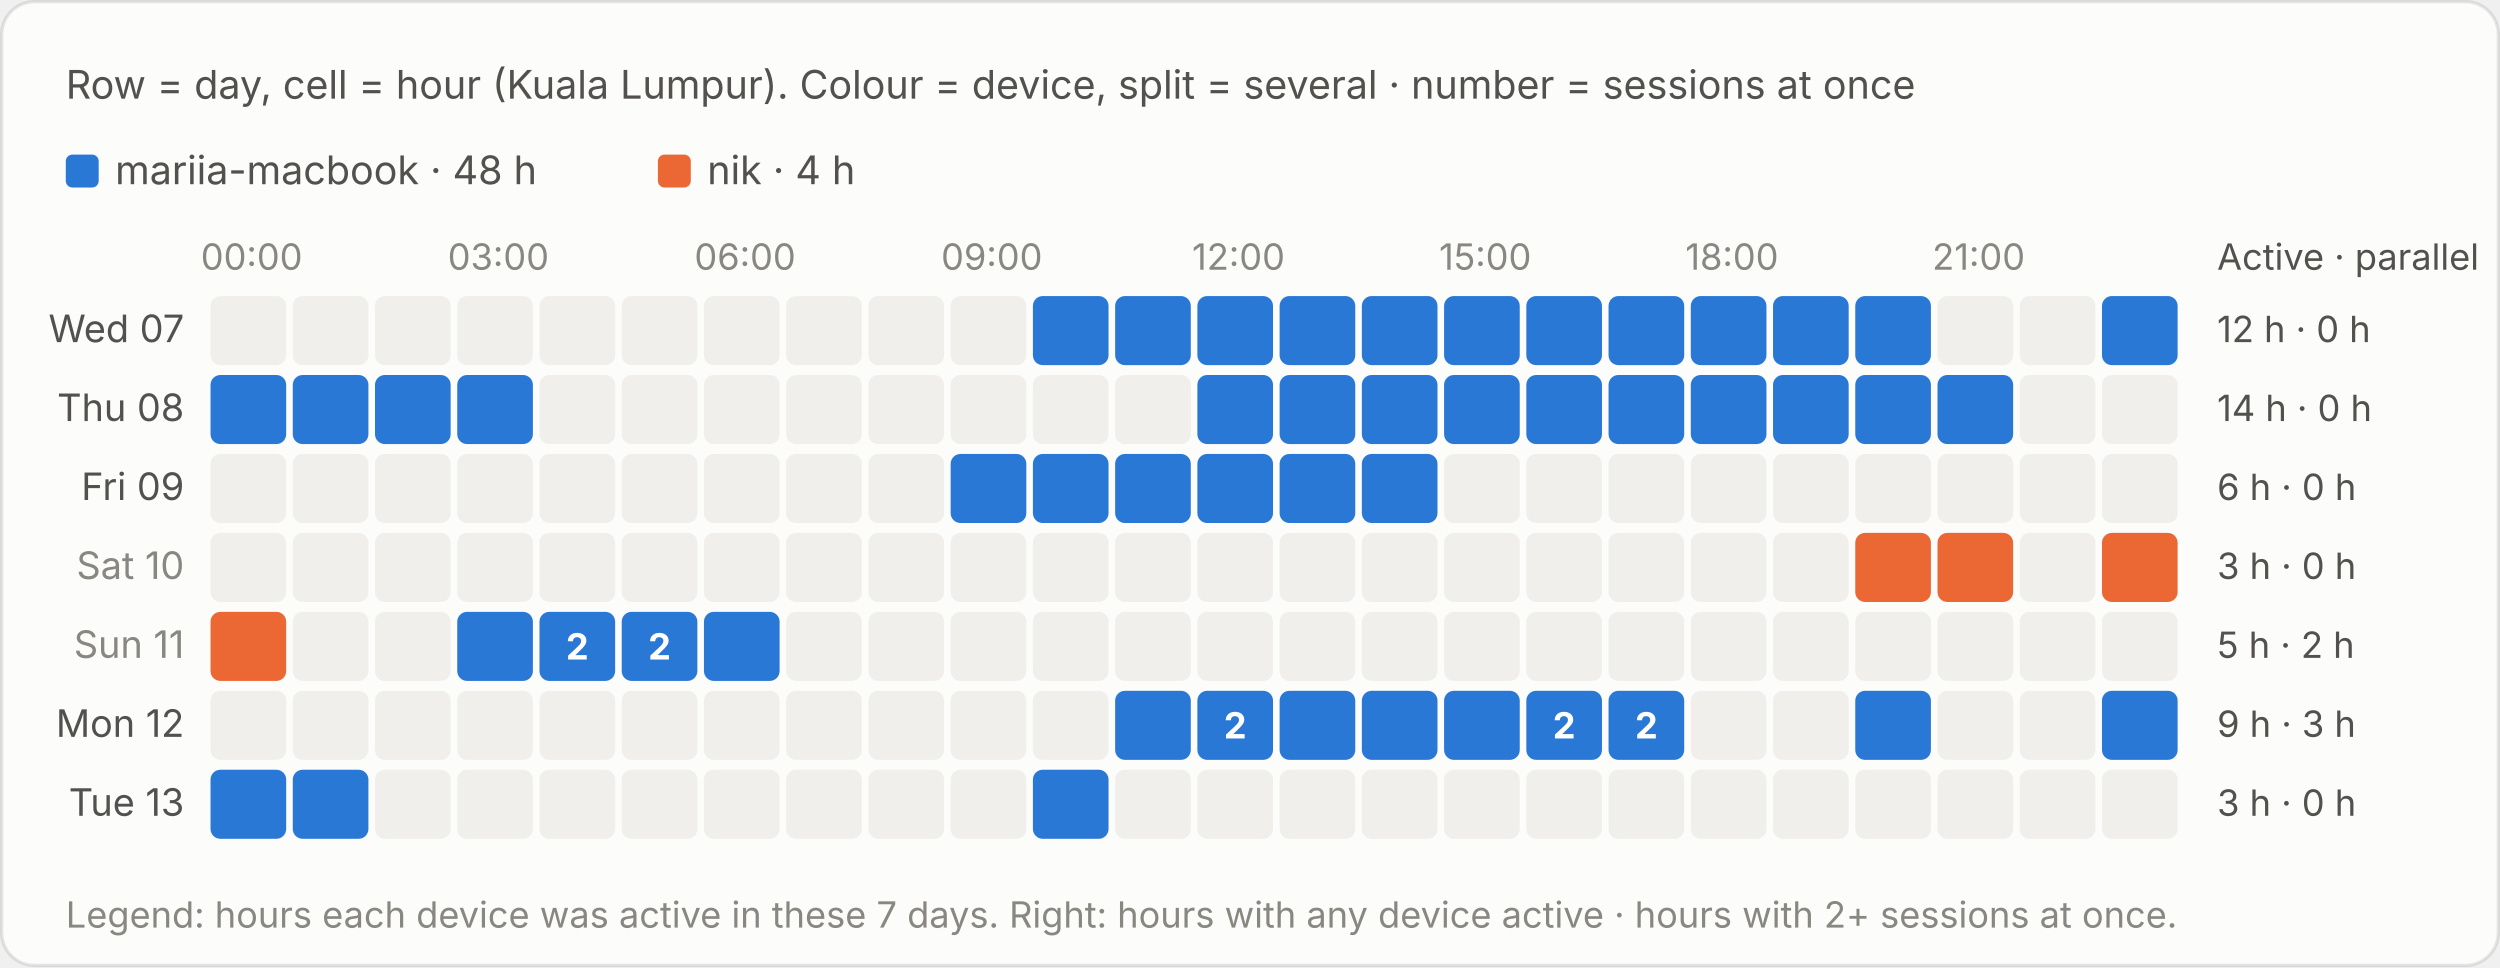
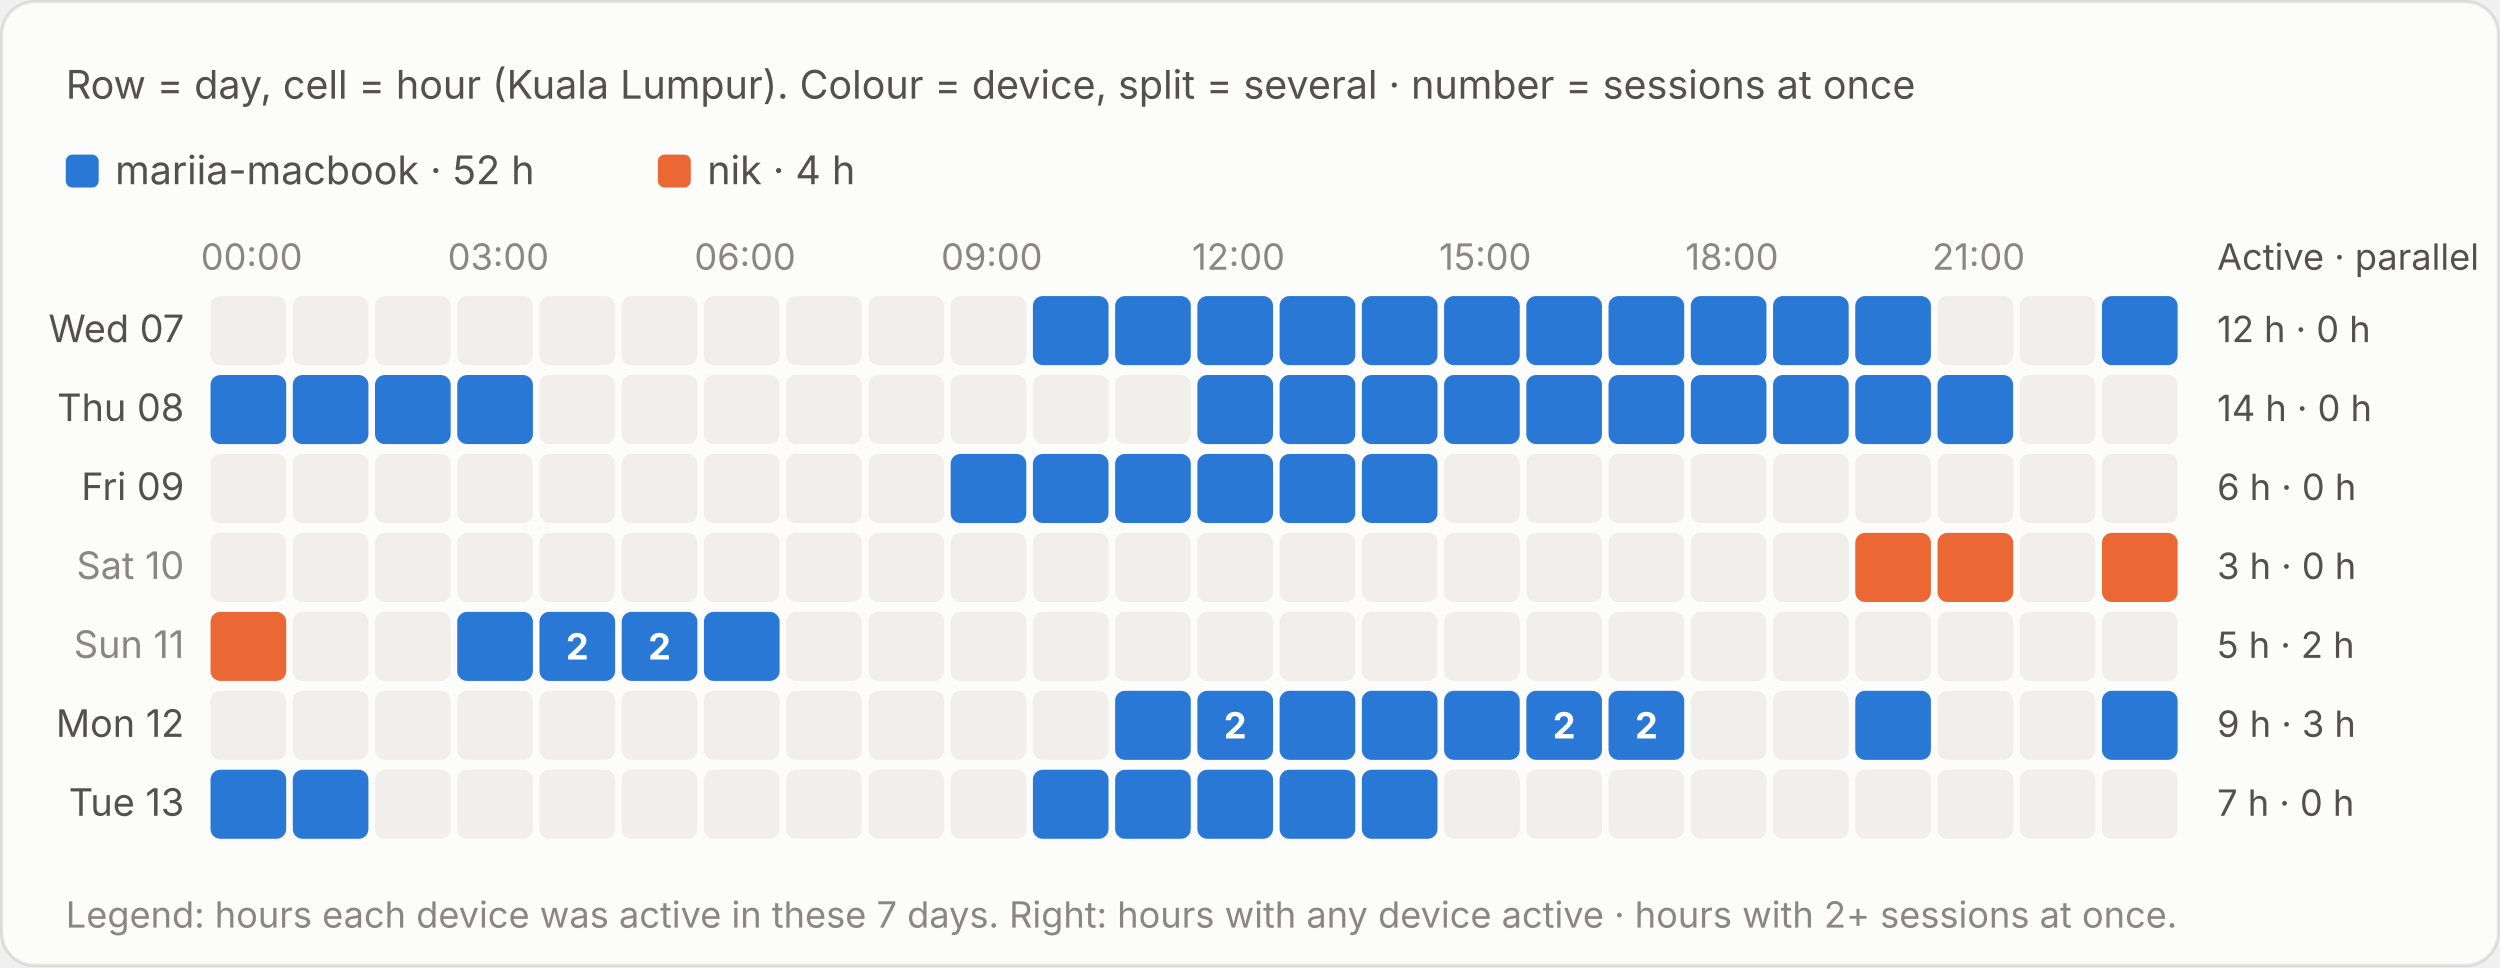
<svg xmlns="http://www.w3.org/2000/svg" viewBox="0 0 760 294" width="760" height="294" role="img" aria-label="Row = day, cell = hour (Kuala Lumpur). Colour = device, split = several · number = sessions at once">
  <style>text{font-family:system-ui,-apple-system,"Segoe UI",sans-serif;font-variant-numeric:tabular-nums}.bg{fill:#fcfcfb;stroke:rgba(11,11,11,.10)}.tp{fill:#0b0b0b}.ts{fill:#52514e}.tm{fill:#898781}.grid{stroke:#e1e0d9;stroke-width:1}.base{stroke:#c3c2b7;stroke-width:1}.so{fill:#b5b3ad}.lo{stroke:#b5b3ad}.qe{fill:#f0efec}.ring{stroke:#fcfcfb}.area{fill-opacity:.1}.s0{fill:#2a78d6}.l0{stroke:#2a78d6}.s1{fill:#eb6834}.l1{stroke:#eb6834}.s2{fill:#1baf7a}.l2{stroke:#1baf7a}.s3{fill:#eda100}.l3{stroke:#eda100}.s4{fill:#e87ba4}.l4{stroke:#e87ba4}.s5{fill:#008300}.l5{stroke:#008300}.s6{fill:#4a3aa7}.l6{stroke:#4a3aa7}.s7{fill:#e34948}.l7{stroke:#e34948}.q0{fill:#cde2fb}.q1{fill:#9ec5f4}.q2{fill:#6da7ec}.q3{fill:#3987e5}.q4{fill:#256abf}.q5{fill:#184f95}.q6{fill:#0d366b}.r0{fill:#f8d4d4}.r1{fill:#ec8f8f}.r2{fill:#c42f2f}.a0{fill:#fbe3e3}.a1{fill:#f5b8b8}.a2{fill:#ec8f8f}.a3{fill:#d65252}.a4{fill:#a82525}.tq0{fill:#0b0b0b}.tq1{fill:#0b0b0b}.tq2{fill:#0b0b0b}.tq3{fill:#ffffff}.tq4{fill:#ffffff}.tq5{fill:#ffffff}.tq6{fill:#ffffff}.tr0{fill:#0b0b0b}.tr1{fill:#0b0b0b}.tr2{fill:#ffffff}.ta0{fill:#0b0b0b}.ta1{fill:#0b0b0b}.ta2{fill:#0b0b0b}.ta3{fill:#ffffff}.ta4{fill:#ffffff}.tw{fill:#ffffff}@media (prefers-color-scheme:dark){.bg{fill:#1a1a19;stroke:rgba(255,255,255,.10)}.tp{fill:#fff}.ts{fill:#c3c2b7}.tm{fill:#898781}.grid{stroke:#2c2c2a}.base{stroke:#383835}.so{fill:#5c5b57}.lo{stroke:#5c5b57}.qe{fill:#262624}.ring{stroke:#1a1a19}.s0{fill:#3987e5}.l0{stroke:#3987e5}.s1{fill:#d95926}.l1{stroke:#d95926}.s2{fill:#199e70}.l2{stroke:#199e70}.s3{fill:#c98500}.l3{stroke:#c98500}.s4{fill:#d55181}.l4{stroke:#d55181}.s5{fill:#008300}.l5{stroke:#008300}.s6{fill:#9085e9}.l6{stroke:#9085e9}.s7{fill:#e66767}.l7{stroke:#e66767}.q0{fill:#16263a}.q1{fill:#123a66}.q2{fill:#184f95}.q3{fill:#256abf}.q4{fill:#3987e5}.q5{fill:#6da7ec}.q6{fill:#b7d3f6}.r0{fill:#4a2023}.r1{fill:#8c2c2f}.r2{fill:#e25555}.a0{fill:#3a1a1c}.a1{fill:#5e2427}.a2{fill:#8c2c2f}.a3{fill:#c43c3f}.a4{fill:#f07070}.tq0{fill:#ffffff}.tq1{fill:#ffffff}.tq2{fill:#ffffff}.tq3{fill:#ffffff}.tq4{fill:#ffffff}.tq5{fill:#0b0b0b}.tq6{fill:#0b0b0b}.tr0{fill:#ffffff}.tr1{fill:#ffffff}.tr2{fill:#ffffff}.ta0{fill:#ffffff}.ta1{fill:#ffffff}.ta2{fill:#ffffff}.ta3{fill:#ffffff}.ta4{fill:#0b0b0b}.tw{fill:#ffffff}}</style>
  <rect class="bg" x=".5" y=".5" width="759" height="293" rx="10" />
  <text class="ts" x="20" y="30" font-size="12">Row = day, cell = hour (Kuala Lumpur). Colour = device, split = several · number = sessions at once</text>
  <g transform="translate(0,-20)">
    <rect class="s0" x="20.0" y="67" width="10" height="10" rx="2" />
-     <text class="ts" x="35.0" y="76" font-size="12">mariia-macbook · 48 h</text>
+     <text class="ts" x="35.0" y="76" font-size="12">mariia-macbook · 52 h</text>
    <rect class="s1" x="200.0" y="67" width="10" height="10" rx="2" />
    <text class="ts" x="215.0" y="76" font-size="12">nik · 4 h</text>
    <text class="tm" x="76.5" y="102" font-size="11" text-anchor="middle">00:00</text>
    <text class="tm" x="151.5" y="102" font-size="11" text-anchor="middle">03:00</text>
    <text class="tm" x="226.5" y="102" font-size="11" text-anchor="middle">06:00</text>
    <text class="tm" x="301.5" y="102" font-size="11" text-anchor="middle">09:00</text>
    <text class="tm" x="376.5" y="102" font-size="11" text-anchor="middle">12:00</text>
    <text class="tm" x="451.5" y="102" font-size="11" text-anchor="middle">15:00</text>
    <text class="tm" x="526.5" y="102" font-size="11" text-anchor="middle">18:00</text>
    <text class="tm" x="601.5" y="102" font-size="11" text-anchor="middle">21:00</text>
    <text class="ts" x="674" y="102" font-size="11">Active · parallel</text>
    <text class="ts" x="56" y="124.0" font-size="11.5" text-anchor="end">Wed 07</text>
    <rect class="qe" x="64.0" y="110" width="23" height="21" rx="3" />
    <rect class="qe" x="89.0" y="110" width="23" height="21" rx="3" />
    <rect class="qe" x="114.0" y="110" width="23" height="21" rx="3" />
    <rect class="qe" x="139.0" y="110" width="23" height="21" rx="3" />
    <rect class="qe" x="164.0" y="110" width="23" height="21" rx="3" />
    <rect class="qe" x="189.0" y="110" width="23" height="21" rx="3" />
    <rect class="qe" x="214.0" y="110" width="23" height="21" rx="3" />
    <rect class="qe" x="239.0" y="110" width="23" height="21" rx="3" />
    <rect class="qe" x="264.0" y="110" width="23" height="21" rx="3" />
    <rect class="qe" x="289.0" y="110" width="23" height="21" rx="3" />
    <rect class="s0" x="314.0" y="110" width="23.0" height="21" rx="3" />
    <rect x="314.0" y="110" width="23" height="21" fill="transparent" />
    <rect class="s0" x="339.0" y="110" width="23.0" height="21" rx="3" />
    <rect x="339.0" y="110" width="23" height="21" fill="transparent" />
    <rect class="s0" x="364.0" y="110" width="23.0" height="21" rx="3" />
    <rect x="364.0" y="110" width="23" height="21" fill="transparent" />
    <rect class="s0" x="389.0" y="110" width="23.0" height="21" rx="3" />
    <rect x="389.0" y="110" width="23" height="21" fill="transparent" />
    <rect class="s0" x="414.0" y="110" width="23.0" height="21" rx="3" />
    <rect x="414.0" y="110" width="23" height="21" fill="transparent" />
    <rect class="s0" x="439.0" y="110" width="23.0" height="21" rx="3" />
    <rect x="439.0" y="110" width="23" height="21" fill="transparent" />
    <rect class="s0" x="464.0" y="110" width="23.0" height="21" rx="3" />
    <rect x="464.0" y="110" width="23" height="21" fill="transparent" />
    <rect class="s0" x="489.0" y="110" width="23.0" height="21" rx="3" />
    <rect x="489.0" y="110" width="23" height="21" fill="transparent" />
    <rect class="s0" x="514.0" y="110" width="23.0" height="21" rx="3" />
    <rect x="514.0" y="110" width="23" height="21" fill="transparent" />
    <rect class="s0" x="539.0" y="110" width="23.0" height="21" rx="3" />
    <rect x="539.0" y="110" width="23" height="21" fill="transparent" />
    <rect class="s0" x="564.0" y="110" width="23.0" height="21" rx="3" />
    <rect x="564.0" y="110" width="23" height="21" fill="transparent" />
    <rect class="qe" x="589.0" y="110" width="23" height="21" rx="3" />
    <rect class="qe" x="614.0" y="110" width="23" height="21" rx="3" />
    <rect class="s0" x="639.0" y="110" width="23.0" height="21" rx="3" />
    <rect x="639.0" y="110" width="23" height="21" fill="transparent" />
    <text class="ts" x="674" y="124.0" font-size="11">12 h · 0 h</text>
    <text class="ts" x="56" y="148.0" font-size="11.5" text-anchor="end">Thu 08</text>
    <rect class="s0" x="64.0" y="134" width="23.0" height="21" rx="3" />
    <rect x="64.0" y="134" width="23" height="21" fill="transparent" />
    <rect class="s0" x="89.0" y="134" width="23.0" height="21" rx="3" />
    <rect x="89.0" y="134" width="23" height="21" fill="transparent" />
    <rect class="s0" x="114.0" y="134" width="23.0" height="21" rx="3" />
    <rect x="114.0" y="134" width="23" height="21" fill="transparent" />
    <rect class="s0" x="139.0" y="134" width="23.0" height="21" rx="3" />
    <rect x="139.0" y="134" width="23" height="21" fill="transparent" />
    <rect class="qe" x="164.0" y="134" width="23" height="21" rx="3" />
    <rect class="qe" x="189.0" y="134" width="23" height="21" rx="3" />
    <rect class="qe" x="214.0" y="134" width="23" height="21" rx="3" />
    <rect class="qe" x="239.0" y="134" width="23" height="21" rx="3" />
    <rect class="qe" x="264.0" y="134" width="23" height="21" rx="3" />
    <rect class="qe" x="289.0" y="134" width="23" height="21" rx="3" />
    <rect class="qe" x="314.0" y="134" width="23" height="21" rx="3" />
    <rect class="qe" x="339.0" y="134" width="23" height="21" rx="3" />
    <rect class="s0" x="364.0" y="134" width="23.0" height="21" rx="3" />
    <rect x="364.0" y="134" width="23" height="21" fill="transparent" />
    <rect class="s0" x="389.0" y="134" width="23.0" height="21" rx="3" />
    <rect x="389.0" y="134" width="23" height="21" fill="transparent" />
    <rect class="s0" x="414.0" y="134" width="23.0" height="21" rx="3" />
    <rect x="414.0" y="134" width="23" height="21" fill="transparent" />
    <rect class="s0" x="439.0" y="134" width="23.0" height="21" rx="3" />
    <rect x="439.0" y="134" width="23" height="21" fill="transparent" />
    <rect class="s0" x="464.0" y="134" width="23.0" height="21" rx="3" />
    <rect x="464.0" y="134" width="23" height="21" fill="transparent" />
    <rect class="s0" x="489.0" y="134" width="23.0" height="21" rx="3" />
    <rect x="489.0" y="134" width="23" height="21" fill="transparent" />
    <rect class="s0" x="514.0" y="134" width="23.0" height="21" rx="3" />
    <rect x="514.0" y="134" width="23" height="21" fill="transparent" />
    <rect class="s0" x="539.0" y="134" width="23.0" height="21" rx="3" />
    <rect x="539.0" y="134" width="23" height="21" fill="transparent" />
    <rect class="s0" x="564.0" y="134" width="23.0" height="21" rx="3" />
    <rect x="564.0" y="134" width="23" height="21" fill="transparent" />
    <rect class="s0" x="589.0" y="134" width="23.0" height="21" rx="3" />
    <rect x="589.0" y="134" width="23" height="21" fill="transparent" />
    <rect class="qe" x="614.0" y="134" width="23" height="21" rx="3" />
    <rect class="qe" x="639.0" y="134" width="23" height="21" rx="3" />
    <text class="ts" x="674" y="148.0" font-size="11">14 h · 0 h</text>
    <text class="ts" x="56" y="172.0" font-size="11.5" text-anchor="end">Fri 09</text>
    <rect class="qe" x="64.0" y="158" width="23" height="21" rx="3" />
    <rect class="qe" x="89.0" y="158" width="23" height="21" rx="3" />
    <rect class="qe" x="114.0" y="158" width="23" height="21" rx="3" />
    <rect class="qe" x="139.0" y="158" width="23" height="21" rx="3" />
    <rect class="qe" x="164.0" y="158" width="23" height="21" rx="3" />
    <rect class="qe" x="189.0" y="158" width="23" height="21" rx="3" />
    <rect class="qe" x="214.0" y="158" width="23" height="21" rx="3" />
    <rect class="qe" x="239.0" y="158" width="23" height="21" rx="3" />
    <rect class="qe" x="264.0" y="158" width="23" height="21" rx="3" />
    <rect class="s0" x="289.0" y="158" width="23.0" height="21" rx="3" />
    <rect x="289.0" y="158" width="23" height="21" fill="transparent" />
    <rect class="s0" x="314.0" y="158" width="23.0" height="21" rx="3" />
    <rect x="314.0" y="158" width="23" height="21" fill="transparent" />
    <rect class="s0" x="339.0" y="158" width="23.0" height="21" rx="3" />
    <rect x="339.0" y="158" width="23" height="21" fill="transparent" />
    <rect class="s0" x="364.0" y="158" width="23.0" height="21" rx="3" />
    <rect x="364.0" y="158" width="23" height="21" fill="transparent" />
    <rect class="s0" x="389.0" y="158" width="23.0" height="21" rx="3" />
    <rect x="389.0" y="158" width="23" height="21" fill="transparent" />
    <rect class="s0" x="414.0" y="158" width="23.0" height="21" rx="3" />
    <rect x="414.0" y="158" width="23" height="21" fill="transparent" />
    <rect class="qe" x="439.0" y="158" width="23" height="21" rx="3" />
    <rect class="qe" x="464.0" y="158" width="23" height="21" rx="3" />
    <rect class="qe" x="489.0" y="158" width="23" height="21" rx="3" />
    <rect class="qe" x="514.0" y="158" width="23" height="21" rx="3" />
    <rect class="qe" x="539.0" y="158" width="23" height="21" rx="3" />
    <rect class="qe" x="564.0" y="158" width="23" height="21" rx="3" />
    <rect class="qe" x="589.0" y="158" width="23" height="21" rx="3" />
    <rect class="qe" x="614.0" y="158" width="23" height="21" rx="3" />
    <rect class="qe" x="639.0" y="158" width="23" height="21" rx="3" />
    <text class="ts" x="674" y="172.0" font-size="11">6 h · 0 h</text>
    <text class="tm" x="56" y="196.0" font-size="11.5" text-anchor="end">Sat 10</text>
    <rect class="qe" x="64.0" y="182" width="23" height="21" rx="3" />
    <rect class="qe" x="89.0" y="182" width="23" height="21" rx="3" />
    <rect class="qe" x="114.0" y="182" width="23" height="21" rx="3" />
    <rect class="qe" x="139.0" y="182" width="23" height="21" rx="3" />
    <rect class="qe" x="164.0" y="182" width="23" height="21" rx="3" />
    <rect class="qe" x="189.0" y="182" width="23" height="21" rx="3" />
    <rect class="qe" x="214.0" y="182" width="23" height="21" rx="3" />
    <rect class="qe" x="239.0" y="182" width="23" height="21" rx="3" />
    <rect class="qe" x="264.0" y="182" width="23" height="21" rx="3" />
    <rect class="qe" x="289.0" y="182" width="23" height="21" rx="3" />
    <rect class="qe" x="314.0" y="182" width="23" height="21" rx="3" />
    <rect class="qe" x="339.0" y="182" width="23" height="21" rx="3" />
    <rect class="qe" x="364.0" y="182" width="23" height="21" rx="3" />
    <rect class="qe" x="389.0" y="182" width="23" height="21" rx="3" />
    <rect class="qe" x="414.0" y="182" width="23" height="21" rx="3" />
    <rect class="qe" x="439.0" y="182" width="23" height="21" rx="3" />
    <rect class="qe" x="464.0" y="182" width="23" height="21" rx="3" />
    <rect class="qe" x="489.0" y="182" width="23" height="21" rx="3" />
    <rect class="qe" x="514.0" y="182" width="23" height="21" rx="3" />
    <rect class="qe" x="539.0" y="182" width="23" height="21" rx="3" />
    <rect class="s1" x="564.0" y="182" width="23.0" height="21" rx="3" />
    <rect x="564.0" y="182" width="23" height="21" fill="transparent" />
    <rect class="s1" x="589.0" y="182" width="23.0" height="21" rx="3" />
    <rect x="589.0" y="182" width="23" height="21" fill="transparent" />
    <rect class="qe" x="614.0" y="182" width="23" height="21" rx="3" />
    <rect class="s1" x="639.0" y="182" width="23.0" height="21" rx="3" />
    <rect x="639.0" y="182" width="23" height="21" fill="transparent" />
    <text class="ts" x="674" y="196.0" font-size="11">3 h · 0 h</text>
    <text class="tm" x="56" y="220.0" font-size="11.5" text-anchor="end">Sun 11</text>
    <rect class="s1" x="64.0" y="206" width="23.0" height="21" rx="3" />
    <rect x="64.0" y="206" width="23" height="21" fill="transparent" />
    <rect class="qe" x="89.0" y="206" width="23" height="21" rx="3" />
    <rect class="qe" x="114.0" y="206" width="23" height="21" rx="3" />
    <rect class="s0" x="139.0" y="206" width="23.0" height="21" rx="3" />
    <rect x="139.0" y="206" width="23" height="21" fill="transparent" />
    <rect class="s0" x="164.0" y="206" width="23.0" height="21" rx="3" />
    <rect x="164.0" y="206" width="23" height="21" fill="transparent" />
    <text class="tw" x="175.5" y="220.5" font-size="11" font-weight="700" text-anchor="middle">2</text>
    <rect class="s0" x="189.0" y="206" width="23.0" height="21" rx="3" />
    <rect x="189.0" y="206" width="23" height="21" fill="transparent" />
    <text class="tw" x="200.5" y="220.5" font-size="11" font-weight="700" text-anchor="middle">2</text>
    <rect class="s0" x="214.0" y="206" width="23.0" height="21" rx="3" />
    <rect x="214.0" y="206" width="23" height="21" fill="transparent" />
    <rect class="qe" x="239.0" y="206" width="23" height="21" rx="3" />
    <rect class="qe" x="264.0" y="206" width="23" height="21" rx="3" />
    <rect class="qe" x="289.0" y="206" width="23" height="21" rx="3" />
    <rect class="qe" x="314.0" y="206" width="23" height="21" rx="3" />
    <rect class="qe" x="339.0" y="206" width="23" height="21" rx="3" />
    <rect class="qe" x="364.0" y="206" width="23" height="21" rx="3" />
    <rect class="qe" x="389.0" y="206" width="23" height="21" rx="3" />
    <rect class="qe" x="414.0" y="206" width="23" height="21" rx="3" />
    <rect class="qe" x="439.0" y="206" width="23" height="21" rx="3" />
    <rect class="qe" x="464.0" y="206" width="23" height="21" rx="3" />
    <rect class="qe" x="489.0" y="206" width="23" height="21" rx="3" />
    <rect class="qe" x="514.0" y="206" width="23" height="21" rx="3" />
    <rect class="qe" x="539.0" y="206" width="23" height="21" rx="3" />
    <rect class="qe" x="564.0" y="206" width="23" height="21" rx="3" />
    <rect class="qe" x="589.0" y="206" width="23" height="21" rx="3" />
    <rect class="qe" x="614.0" y="206" width="23" height="21" rx="3" />
    <rect class="qe" x="639.0" y="206" width="23" height="21" rx="3" />
    <text class="ts" x="674" y="220.0" font-size="11">5 h · 2 h</text>
    <text class="ts" x="56" y="244.0" font-size="11.5" text-anchor="end">Mon 12</text>
    <rect class="qe" x="64.0" y="230" width="23" height="21" rx="3" />
    <rect class="qe" x="89.0" y="230" width="23" height="21" rx="3" />
    <rect class="qe" x="114.0" y="230" width="23" height="21" rx="3" />
    <rect class="qe" x="139.0" y="230" width="23" height="21" rx="3" />
    <rect class="qe" x="164.0" y="230" width="23" height="21" rx="3" />
    <rect class="qe" x="189.0" y="230" width="23" height="21" rx="3" />
    <rect class="qe" x="214.0" y="230" width="23" height="21" rx="3" />
    <rect class="qe" x="239.0" y="230" width="23" height="21" rx="3" />
    <rect class="qe" x="264.0" y="230" width="23" height="21" rx="3" />
    <rect class="qe" x="289.0" y="230" width="23" height="21" rx="3" />
    <rect class="qe" x="314.0" y="230" width="23" height="21" rx="3" />
    <rect class="s0" x="339.0" y="230" width="23.0" height="21" rx="3" />
    <rect x="339.0" y="230" width="23" height="21" fill="transparent" />
    <rect class="s0" x="364.0" y="230" width="23.0" height="21" rx="3" />
    <rect x="364.0" y="230" width="23" height="21" fill="transparent" />
    <text class="tw" x="375.5" y="244.5" font-size="11" font-weight="700" text-anchor="middle">2</text>
    <rect class="s0" x="389.0" y="230" width="23.0" height="21" rx="3" />
    <rect x="389.0" y="230" width="23" height="21" fill="transparent" />
    <rect class="s0" x="414.0" y="230" width="23.0" height="21" rx="3" />
    <rect x="414.0" y="230" width="23" height="21" fill="transparent" />
    <rect class="s0" x="439.0" y="230" width="23.0" height="21" rx="3" />
    <rect x="439.0" y="230" width="23" height="21" fill="transparent" />
    <rect class="s0" x="464.0" y="230" width="23.0" height="21" rx="3" />
    <rect x="464.0" y="230" width="23" height="21" fill="transparent" />
    <text class="tw" x="475.5" y="244.5" font-size="11" font-weight="700" text-anchor="middle">2</text>
    <rect class="s0" x="489.0" y="230" width="23.0" height="21" rx="3" />
    <rect x="489.0" y="230" width="23" height="21" fill="transparent" />
    <text class="tw" x="500.5" y="244.5" font-size="11" font-weight="700" text-anchor="middle">2</text>
    <rect class="qe" x="514.0" y="230" width="23" height="21" rx="3" />
    <rect class="qe" x="539.0" y="230" width="23" height="21" rx="3" />
    <rect class="s0" x="564.0" y="230" width="23.0" height="21" rx="3" />
    <rect x="564.0" y="230" width="23" height="21" fill="transparent" />
    <rect class="qe" x="589.0" y="230" width="23" height="21" rx="3" />
    <rect class="qe" x="614.0" y="230" width="23" height="21" rx="3" />
    <rect class="s0" x="639.0" y="230" width="23.0" height="21" rx="3" />
    <rect x="639.0" y="230" width="23" height="21" fill="transparent" />
    <text class="ts" x="674" y="244.0" font-size="11">9 h · 3 h</text>
    <text class="ts" x="56" y="268.0" font-size="11.5" text-anchor="end">Tue 13</text>
    <rect class="s0" x="64.0" y="254" width="23.0" height="21" rx="3" />
    <rect x="64.0" y="254" width="23" height="21" fill="transparent" />
    <rect class="s0" x="89.0" y="254" width="23.0" height="21" rx="3" />
    <rect x="89.0" y="254" width="23" height="21" fill="transparent" />
    <rect class="qe" x="114.0" y="254" width="23" height="21" rx="3" />
    <rect class="qe" x="139.0" y="254" width="23" height="21" rx="3" />
    <rect class="qe" x="164.0" y="254" width="23" height="21" rx="3" />
    <rect class="qe" x="189.0" y="254" width="23" height="21" rx="3" />
    <rect class="qe" x="214.0" y="254" width="23" height="21" rx="3" />
    <rect class="qe" x="239.0" y="254" width="23" height="21" rx="3" />
    <rect class="qe" x="264.0" y="254" width="23" height="21" rx="3" />
    <rect class="qe" x="289.0" y="254" width="23" height="21" rx="3" />
    <rect class="s0" x="314.0" y="254" width="23.0" height="21" rx="3" />
    <rect x="314.0" y="254" width="23" height="21" fill="transparent" />
-     <rect class="qe" x="339.0" y="254" width="23" height="21" rx="3" />
-     <rect class="qe" x="364.0" y="254" width="23" height="21" rx="3" />
-     <rect class="qe" x="389.0" y="254" width="23" height="21" rx="3" />
-     <rect class="qe" x="414.0" y="254" width="23" height="21" rx="3" />
+     <rect class="s0" x="339.0" y="254" width="23.0" height="21" rx="3" />
+     <rect x="339.0" y="254" width="23" height="21" fill="transparent" />
+     <rect class="s0" x="364.0" y="254" width="23.0" height="21" rx="3" />
+     <rect x="364.0" y="254" width="23" height="21" fill="transparent" />
+     <rect class="s0" x="389.0" y="254" width="23.0" height="21" rx="3" />
+     <rect x="389.0" y="254" width="23" height="21" fill="transparent" />
+     <rect class="s0" x="414.0" y="254" width="23.0" height="21" rx="3" />
+     <rect x="414.0" y="254" width="23" height="21" fill="transparent" />
    <rect class="qe" x="439.0" y="254" width="23" height="21" rx="3" />
    <rect class="qe" x="464.0" y="254" width="23" height="21" rx="3" />
    <rect class="qe" x="489.0" y="254" width="23" height="21" rx="3" />
    <rect class="qe" x="514.0" y="254" width="23" height="21" rx="3" />
    <rect class="qe" x="539.0" y="254" width="23" height="21" rx="3" />
    <rect class="qe" x="564.0" y="254" width="23" height="21" rx="3" />
    <rect class="qe" x="589.0" y="254" width="23" height="21" rx="3" />
    <rect class="qe" x="614.0" y="254" width="23" height="21" rx="3" />
    <rect class="qe" x="639.0" y="254" width="23" height="21" rx="3" />
-     <text class="ts" x="674" y="268.0" font-size="11">3 h · 0 h</text>
+     <text class="ts" x="674" y="268.0" font-size="11">7 h · 0 h</text>
    <text class="tm" x="20" y="302" font-size="11">Legend: hours each device was active in these 7 days. Right: hours with any device active · hours with 2+ sessions at once.</text>
  </g>
</svg>
